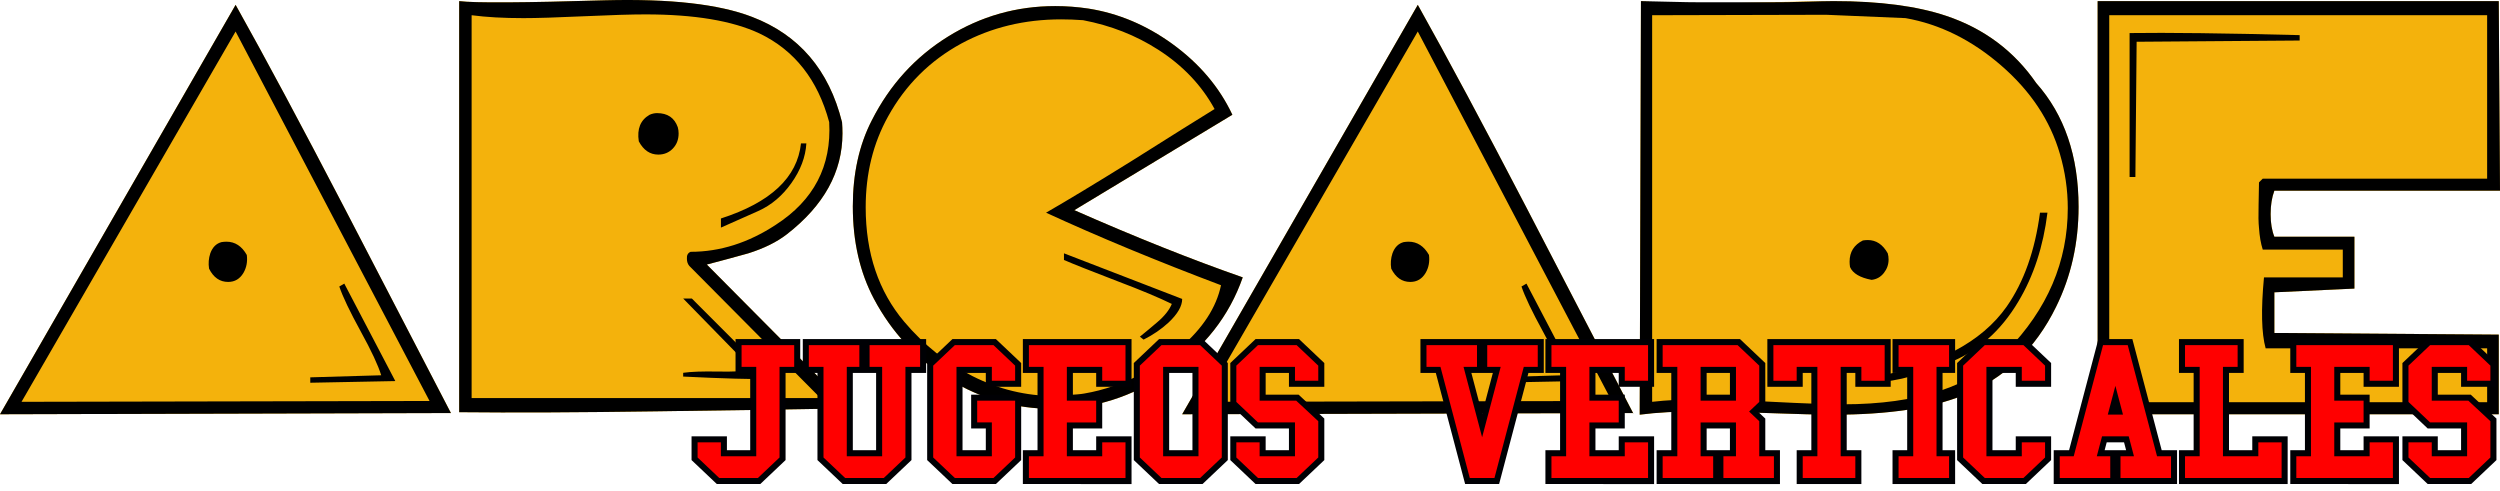
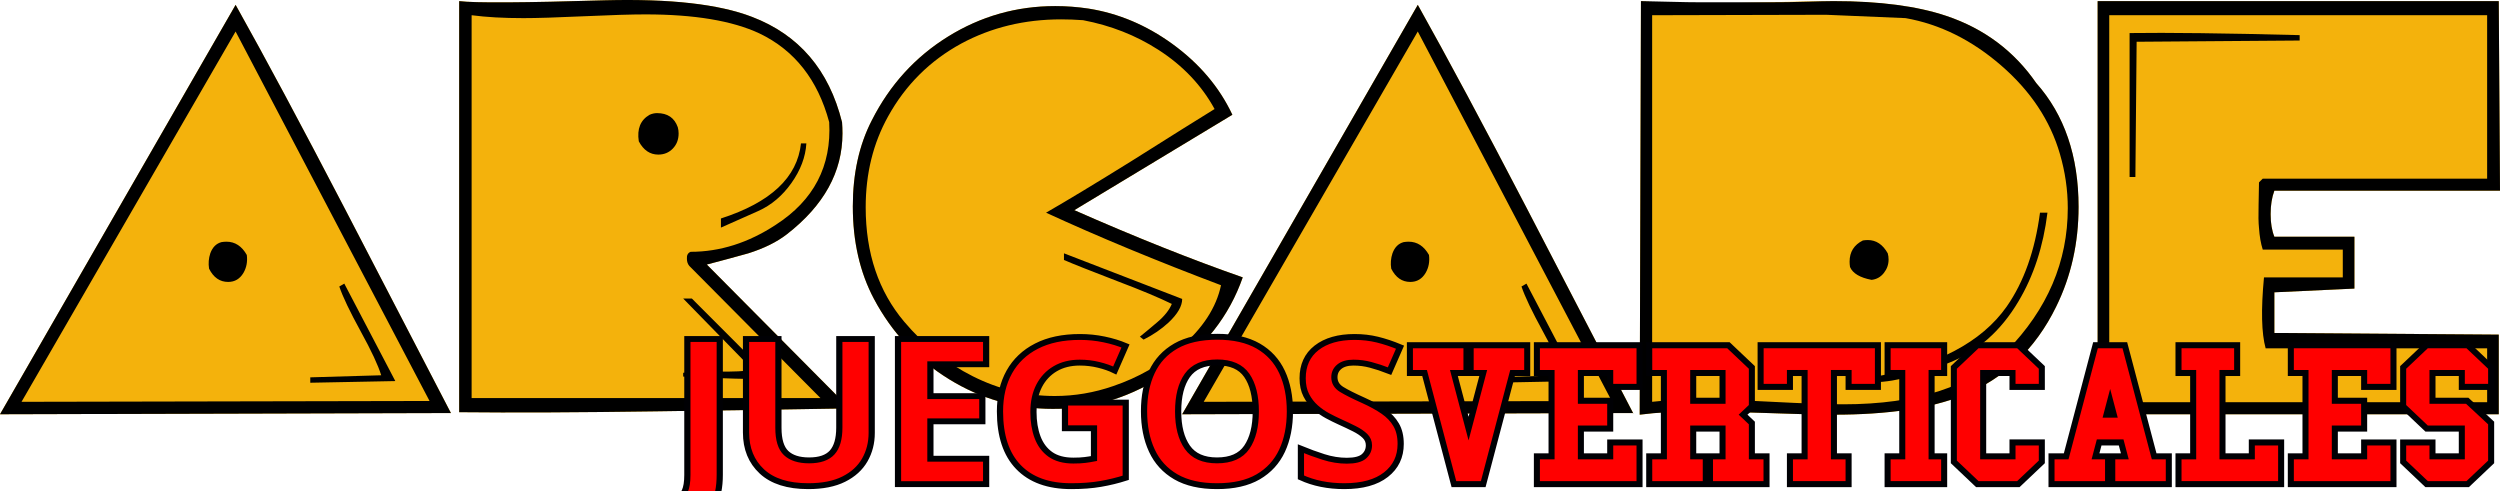
<svg xmlns="http://www.w3.org/2000/svg" enable-background="new 0 0 566.929 129.21" height="156.566" viewBox="0 0 558.831 109.596" width="798.33">
  <g fill="#f4b20c" transform="translate(-2.794 -20.5058)">
    <path d="m2.794 113.106 52.668-91.516c6.676 11.93 14.773 27.044 24.295 45.341l23.829 45.896zm55.17-35.605c.186 1.484-.062 2.813-.742 3.986-.804 1.362-1.947 2.04-3.431 2.04-1.854 0-3.277-.987-4.265-2.967-.185-1.174-.092-2.317.278-3.431.494-1.359 1.328-2.193 2.503-2.504.371-.061.742-.093 1.113-.093 1.916.002 3.431.992 4.544 2.969z" />
    <path d="m192.707 111.79c-14.467.252-28.935.473-43.403.663-17.313.25-31.935.313-43.867.189v-91.887c3.461.434 14.372.371 32.731-.185 14.464-.371 25.374.866 32.73 3.709 10.508 4.019 17.214 11.869 20.121 23.552.06.804.093 1.639.093 2.505 0 8.593-4.142 16.104-12.426 22.533-2.227 1.731-5.101 3.153-8.625 4.265-3.091.867-6.184 1.701-9.273 2.504zm-38.406-62.847c.123.433.186.897.186 1.391 0 1.36-.434 2.488-1.298 3.384-.866.896-1.947 1.344-3.245 1.344-1.855 0-3.308-.987-4.358-2.966-.433-2.782.371-4.759 2.411-5.934.557-.247 1.113-.371 1.669-.371 2.347 0 3.893 1.051 4.635 3.152zm21.124 56.298c-4.508.061-11.148-.126-19.919-.561v-.842c1.73-.249 4.326-.344 7.789-.279 3.461.061 6.057-.064 7.788-.373l-15.577-15.949 1.945.003zm7.619-52.681c-.185 3.029-1.298 5.98-3.337 8.854-2.041 2.875-4.513 4.96-7.418 6.259l-8.344 3.709v-2.041c11.126-3.584 17.091-9.18 17.895-16.782h1.204z" />
    <path d="m280.586 82.507c-3.029 8.655-8.576 15.732-16.643 21.234-8.066 5.5-16.675 8.22-25.823 8.158-8.284 0-16.01-2.21-23.181-6.629-7.171-4.42-12.765-10.4-16.783-17.941-3.152-5.935-4.729-12.825-4.729-20.677 0-7.356 1.421-13.783 4.266-19.286 4.017-7.913 9.689-14.141 17.014-18.684 7.326-4.544 15.314-6.815 23.969-6.815 2.472 0 4.945.186 7.418.556 6.675 1.052 12.918 3.679 18.729 7.88 6.058 4.39 10.538 9.676 13.444 15.856-7.85 4.761-19.626 11.868-35.326 21.326 13.6 5.999 26.149 11.006 37.645 15.022zm-13.536 4.823c0 1.608-1.02 3.37-3.06 5.285-1.608 1.483-3.462 2.75-5.563 3.802l-.835-.649c1.298-1.051 2.596-2.133 3.895-3.245 1.607-1.359 2.688-2.72 3.245-4.08-2.906-1.421-6.894-3.09-11.961-5.007-6.119-2.348-10.168-3.955-12.146-4.82v-1.486z" />
    <path d="m267.049 113.106 52.667-91.516c6.676 11.93 14.773 27.044 24.295 45.341l23.829 45.896zm55.17-35.605c.185 1.484-.063 2.813-.742 3.986-.805 1.362-1.947 2.04-3.432 2.04-1.854 0-3.276-.987-4.266-2.967-.186-1.174-.093-2.317.278-3.431.494-1.359 1.329-2.193 2.504-2.504.371-.061.742-.093 1.112-.093 1.917.002 3.433.992 4.546 2.969zm33.195 28.188-19.01.371v-1.206l15.857-.463c-.682-2.226-2.195-5.472-4.545-9.736-2.473-4.512-4.079-7.882-4.821-10.106l1.112-.649z" />
    <path d="m462.414 89.046c-4.636 9.501-11.623 16.133-20.955 19.896-7.109 2.837-16.69 4.256-28.745 4.256-3.276 0-8.283-.125-15.02-.371-6.738-.247-11.746-.371-15.022-.371-5.067 0-9.518.247-13.351.742l.278-92.443c3.709.371 7.941.557 12.701.557 3.276 0 8.314-.093 15.115-.278 6.799-.186 11.869-.278 15.205-.278 10.323 0 18.762 1.111 25.313 3.331 8.406 2.838 15.083 7.834 20.028 14.992 6.306 7.094 9.457 16.317 9.457 27.667.001 8.082-1.667 15.516-5.004 22.3zm-37.646-11.916c.124.434.186.896.186 1.392 0 1.112-.356 2.117-1.066 3.013-.711.896-1.622 1.407-2.735 1.529-2.597-.492-4.204-1.451-4.821-2.873-.063-.433-.093-.834-.093-1.205 0-2.164.988-3.74 2.967-4.73.371-.061.742-.092 1.113-.092 1.853 0 3.337.989 4.449 2.966zm35.699-9.087c-.928 7.543-3.093 14.157-6.491 19.842-3.957 6.677-9.212 11.282-15.764 13.816-3.648 1.421-6.338 2.379-8.065 2.874-3.029.866-5.874 1.328-8.531 1.392l-.464-1.113c14.525-2.535 24.603-7.82 30.228-15.855 3.832-5.501 6.306-12.485 7.418-20.955h1.669z" />
    <path d="m561.625 63.129h-50.44c-.557 1.498-.835 3.246-.835 5.241 0 1.997.278 3.68.835 5.053h17.895v11.589l-17.895.835v9.087l50.162.371v17.802h-89.662v-92.352h89.662zm-44.785-33.566-36.439.278-.278 30.228h-1.297v-32.174c8.529-.122 21.2.033 38.015.464v1.204z" />
  </g>
  <g transform="translate(-2.794 -20.5058)">
    <path d="m2.794 113.106 52.668-91.516c6.676 11.93 14.773 27.044 24.295 45.341l23.829 45.896zm96.018-2.968-43.354-82.589-47.852 82.775zm-40.848-32.637c.186 1.484-.062 2.813-.742 3.986-.804 1.362-1.947 2.04-3.431 2.04-1.854 0-3.277-.987-4.265-2.967-.185-1.174-.092-2.317.278-3.431.494-1.359 1.328-2.193 2.503-2.504.371-.061.742-.093 1.113-.093 1.916.002 3.431.992 4.544 2.969zm33.195 28.188-19.009.371v-1.206l15.855-.463c-.681-2.226-2.195-5.472-4.543-9.736-2.473-4.512-4.08-7.882-4.822-10.106l1.113-.649z" />
    <path d="m192.707 111.79c-14.467.252-28.935.473-43.403.663-17.313.25-31.935.313-43.867.189v-91.887c3.461.434 14.372.371 32.731-.185 14.464-.371 25.374.866 32.73 3.709 10.508 4.019 17.214 11.869 20.121 23.552.06.804.093 1.639.093 2.505 0 8.593-4.142 16.104-12.426 22.533-2.227 1.731-5.101 3.153-8.625 4.265-3.091.867-6.184 1.701-9.273 2.504zm-4.562-63.988c-2.536-9.446-7.728-16.053-15.578-19.819-6.059-2.839-14.557-4.26-25.499-4.26-3.029 0-7.603.138-13.723.417s-10.632.418-13.538.418c-4.45 0-8.314-.216-11.59-.649v85.581h77.979l-29.326-29.55c-.354-.432-.529-.957-.529-1.575-.062-.803.217-1.327.835-1.573 6.551 0 12.888-2.007 19.008-6.022 8.529-5.493 12.517-13.151 11.961-22.968zm-33.844 1.141c.123.433.186.897.186 1.391 0 1.36-.434 2.488-1.298 3.384-.866.896-1.947 1.344-3.245 1.344-1.855 0-3.308-.987-4.358-2.966-.433-2.782.371-4.759 2.411-5.934.557-.247 1.113-.371 1.669-.371 2.347 0 3.893 1.051 4.635 3.152zm21.124 56.298c-4.508.061-11.148-.126-19.919-.561v-.842c1.73-.249 4.326-.344 7.789-.279 3.461.061 6.057-.064 7.788-.373l-15.577-15.949 1.945.003zm7.619-52.681c-.185 3.029-1.298 5.98-3.337 8.854-2.041 2.875-4.513 4.96-7.418 6.259l-8.344 3.709v-2.041c11.126-3.584 17.091-9.18 17.895-16.782h1.204z" />
    <path d="m280.586 82.507c-3.029 8.655-8.576 15.732-16.643 21.234-8.066 5.5-16.675 8.22-25.823 8.158-8.284 0-16.01-2.21-23.181-6.629-7.171-4.42-12.765-10.4-16.783-17.941-3.152-5.935-4.729-12.825-4.729-20.677 0-7.356 1.421-13.783 4.266-19.286 4.017-7.913 9.689-14.141 17.014-18.684 7.326-4.544 15.314-6.815 23.969-6.815 2.472 0 4.945.186 7.418.556 6.675 1.052 12.918 3.679 18.729 7.88 6.058 4.39 10.538 9.676 13.444 15.856-7.85 4.761-19.626 11.868-35.326 21.326 13.6 5.999 26.149 11.006 37.645 15.022zm-4.855 1.756c-14.334-5.404-27.371-10.81-39.108-16.213 4.824-2.779 11.164-6.61 19.021-11.493 9.401-5.931 15.618-9.824 18.649-11.679-2.906-5.319-7.11-9.742-12.612-13.269-5.008-3.217-10.604-5.413-16.785-6.59-1.669-.122-3.308-.185-4.915-.185-8.161 0-15.58 1.793-22.256 5.377-7.048 3.834-12.521 9.273-16.415 16.32-3.337 5.997-5.006 12.765-5.006 20.306 0 10.262 2.873 18.792 8.618 25.591 4.388 5.193 9.5 9.256 15.339 12.193 5.838 2.936 11.94 4.404 18.306 4.404 4.448 0 8.804-.74 13.067-2.219 5.623-1.908 10.628-4.773 15.015-8.593 5.004-4.309 8.029-8.961 9.082-13.95zm-8.681 3.067c0 1.608-1.02 3.37-3.06 5.285-1.608 1.483-3.462 2.75-5.563 3.802l-.835-.649c1.298-1.051 2.596-2.133 3.895-3.245 1.607-1.359 2.688-2.72 3.245-4.08-2.906-1.421-6.894-3.09-11.961-5.007-6.119-2.348-10.168-3.955-12.146-4.82v-1.486z" />
    <path d="m267.049 113.106 52.667-91.516c6.676 11.93 14.773 27.044 24.295 45.341l23.829 45.896zm96.018-2.968-43.355-82.589-47.852 82.775zm-40.848-32.637c.185 1.484-.063 2.813-.742 3.986-.805 1.362-1.947 2.04-3.432 2.04-1.854 0-3.276-.987-4.266-2.967-.186-1.174-.093-2.317.278-3.431.494-1.359 1.329-2.193 2.504-2.504.371-.061.742-.093 1.112-.093 1.917.002 3.433.992 4.546 2.969zm33.195 28.188-19.01.371v-1.206l15.857-.463c-.682-2.226-2.195-5.472-4.545-9.736-2.473-4.512-4.079-7.882-4.821-10.106l1.112-.649z" />
    <path d="m462.414 89.046c-4.636 9.501-11.623 16.133-20.955 19.896-7.109 2.837-16.69 4.256-28.745 4.256-3.276 0-8.283-.125-15.02-.371-6.738-.247-11.746-.371-15.022-.371-5.067 0-9.518.247-13.351.742l.278-92.443c5.184.078 8.987.264 13.748.264 3.275 0 7.342-.016 14.429 0 6.801.014 11.509-.264 14.845-.264 10.323 0 18.762 1.111 25.313 3.331 8.406 2.838 15.083 7.834 20.028 14.992 6.306 7.094 9.457 16.317 9.457 27.667 0 8.083-1.668 15.517-5.005 22.301zm.835-34.141c-2.165-7.463-6.538-14.048-13.12-19.753-6.584-5.705-13.709-9.238-21.373-10.595l-17.76-.747-38.894.098v86.415c3.214-.37 6.862-.556 10.94-.556 3.462 0 8.747.186 15.856.556 7.107.371 12.425.557 15.948.557 16.504 0 28.682-3.978 36.532-11.935 9.088-9.313 13.631-19.954 13.631-31.921.001-4.07-.588-8.109-1.76-12.119zm-38.481 22.225c.124.434.186.896.186 1.392 0 1.112-.356 2.117-1.066 3.013-.711.896-1.622 1.407-2.735 1.529-2.597-.492-4.204-1.451-4.821-2.873-.063-.433-.093-.834-.093-1.205 0-2.164.988-3.74 2.967-4.73.371-.061.742-.092 1.113-.092 1.853 0 3.337.989 4.449 2.966zm35.699-9.087c-.928 7.543-3.093 14.157-6.491 19.842-3.957 6.677-9.212 11.282-15.764 13.816-3.648 1.421-6.338 2.379-8.065 2.874-3.029.866-5.874 1.328-8.531 1.392l-.464-1.113c14.525-2.535 24.603-7.82 30.228-15.855 3.832-5.501 6.306-12.485 7.418-20.955h1.669z" />
    <path d="m561.625 63.129h-50.44c-.557 1.498-.835 3.246-.835 5.241 0 1.997.278 3.68.835 5.053h17.895v11.589l-17.895.835v9.087l50.162.371v17.802h-89.662v-92.352h89.662zm-2.874 47.288v-12.052h-49.514c-.927-3.339-1.053-8.624-.37-15.857h17.616v-6.211h-17.891c-.435-1.359-.714-2.967-.839-4.822-.126-1.174-.154-2.875-.093-5.1.061-2.472.093-4.172.093-5.1l.835-.835h50.162v-36.531h-84.471v86.508zm-41.911-80.854-36.439.278-.278 30.228h-1.297v-32.174c8.529-.122 21.2.033 38.015.464v1.204z" />
  </g>
  <g fill="#f00" stroke="#000004" stroke-width="1.35">
-     <g transform="translate(-48.08897 -10.81945)">
-       <path d="m209.904 109.026v3.105h6.555v-18.629h-3.278v-6.21h13.111v6.21h-3.278v19.871l-5.244 4.968h-9.178l-5.244-4.968v-4.347z" />
-       <path d="m228.213 87.292h12.643v6.21h-2.809v18.629h6.555v-18.629h-2.809v-6.21h12.643v6.21h-3.278v19.871l-5.244 4.968h-9.178l-5.244-4.968v-19.871h-3.278z" />
-       <path d="m261.258 118.341-5.244-4.968v-21.113l5.244-4.968h9.178l5.244 4.968v4.347h-6.555v-3.105h-6.555v18.629h6.555v-6.21h-3.278v-6.21h9.833v13.661l-5.244 4.968z" />
-       <path d="m277.406 118.341v-6.21h3.278v-18.629h-3.278v-6.21h22.944v9.315h-6.555v-3.105h-6.555v6.21h6.555v6.21h-6.555v6.21h6.555v-3.105h6.555v9.315z" />
-       <path d="m307.448 118.341-5.244-4.968v-21.113l5.244-4.968h9.178l5.244 4.968v21.113l-5.244 4.968zm1.311-6.21h6.555v-18.629h-6.555z" />
-       <path d="m323.774 109.026h6.555v3.105h6.555v-6.21h-7.866l-5.244-4.968v-8.694l5.244-4.968h9.178l5.244 4.968v4.347h-6.555v-3.105h-6.555v6.21h7.773l5.338 4.968v8.694l-5.244 4.968h-9.178l-5.244-4.968z" />
-     </g>
-     <g transform="translate(-98.08897 -10.81945)">
-       <path d="m416.277 87.292h12.643v6.21h-2.809l3.278 12.419 3.278-12.419h-2.809v-6.21h12.643v6.21h-3.278l-6.555 24.839h-6.555l-6.555-24.839h-3.278z" />
-       <path d="m444.214 118.341v-6.21h3.278v-18.629h-3.278v-6.21h22.944v9.315h-6.555v-3.105h-6.555v6.21h6.555v6.21h-6.555v6.21h6.555v-3.105h6.555v9.315z" />
-       <path d="m469.071 118.341v-6.21h3.278v-18.629h-3.278v-6.21h17.7l5.244 4.968v8.694l-1.967 1.863 1.967 1.863v7.452h3.278v6.21h-12.643v-6.21h2.809v-6.21h-6.555v6.21h2.809v6.21zm9.833-18.629h6.555v-6.21h-6.555z" />
-       <path d="m500.38 118.341v-6.21h3.278v-18.629h-3.278v3.105h-6.555v-9.315h26.222v9.315h-6.555v-3.105h-3.278v18.629h3.278v6.21z" />
-       <path d="m521.804 118.341v-6.21h3.278v-18.629h-3.278v-6.21h12.643v6.21h-2.809v18.629h2.809v6.21z" />
-       <path d="m541.482 118.341-5.244-4.968v-21.113l5.244-4.968h9.178l5.244 4.968v4.347h-6.555v-3.105h-6.555v18.629h6.555v-3.105h6.555v4.347l-5.244 4.968z" />
-       <path d="m557.835 118.341v-6.21h3.278l6.555-24.839h6.555l6.555 24.839h3.278v6.21h-12.643v-6.21h2.809l-.819-3.105h-4.917l-.819 3.105h2.809v6.21zm13.111-18.629-.819 3.105h1.639z" />
-       <path d="m585.835 118.341v-6.21h3.278v-18.629h-3.278v-6.21h13.111v6.21h-3.278v18.629h6.555v-3.105h6.555v9.315z" />
-       <path d="m610.714 118.341v-6.21h3.278v-18.629h-3.278v-6.21h22.944v9.315h-6.555v-3.105h-6.555v6.21h6.555v6.21h-6.555v6.21h6.555v-3.105h6.555v9.315z" />
-       <path d="m635.783 109.026h6.555v3.105h6.555v-6.21h-7.866l-5.244-4.968v-8.694l5.244-4.968h9.178l5.244 4.968v4.347h-6.555v-3.105h-6.555v6.21h7.773l5.338 4.968v8.694l-5.244 4.968h-9.178l-5.244-4.968z" />
+     <text font-family="College" font-size="46.667" font-weight="bold" letter-spacing="-2.45" transform="matrix(1.027455 0 0 .9732789 31.71103 -10.81945)" x="114.478" y="122.304">
+       <tspan fill="#f00" font-size="46.667" stroke="#000004" stroke-width="1.35" x="114.478" y="122.304">JUEGOS</tspan>
+     </text>
+     <g transform="translate(-211.489 -9.419453)">
+       <path d="m526.648 86.588h12.643v6.21h-2.809l3.278 12.419 3.278-12.419h-2.809v-6.21h12.643v6.21h-3.278l-6.555 24.839h-6.555l-6.555-24.839h-3.278z" />
+       <path d="m555.035 117.636v-6.21h3.278v-18.629h-3.278v-6.21h22.944v9.315h-6.555v-3.105h-6.555v6.21h6.555v6.21h-6.555v6.21h6.555v-3.105h6.555v9.315z" />
+       <path d="m580.144 117.636v-6.21h3.278v-18.629h-3.278v-6.21h17.7l5.244 4.968v8.694l-1.967 1.863 1.967 1.863v7.452h3.278v6.21h-12.643v-6.21h2.809v-6.21h-6.555v6.21h2.809v6.21zm9.833-18.629h6.555v-6.21h-6.555z" />
+       <path d="m611.598 117.636v-6.21h3.278v-18.629h-3.278v3.105h-6.555v-9.315h26.222v9.315h-6.555v-3.105h-3.278v18.629h3.278v6.21z" />
+       <path d="m633.429 117.636v-6.21h3.278v-18.629h-3.278v-6.21h12.643v6.21h-2.809v18.629h2.809v6.21z" />
+       <path d="m653.481 117.636-5.244-4.968v-21.113l5.244-4.968h9.178l5.244 4.968v4.347h-6.555v-3.105h-6.555v18.629h6.555v-3.105h6.555v4.347l-5.244 4.968z" />
+       <path d="m670.068 117.636v-6.21h3.278l6.555-24.839h6.555l6.555 24.839h3.278v6.21h-12.643v-6.21h2.809l-.819-3.105h-4.917l-.819 3.105h2.809v6.21zm13.111-18.629-.819 3.105h1.639z" />
+       <path d="m698.455 117.636v-6.21h3.278v-18.629h-3.278v-6.21h13.111v6.21h-3.278v18.629h6.555v-3.105h6.555v9.315z" />
+       <path d="m723.564 117.636v-6.21h3.278v-18.629h-3.278v-6.21h22.944v9.315h-6.555v-3.105h-6.555v6.21h6.555v6.21h-6.555v6.21h6.555v-3.105h6.555v9.315z" />
+       <path d="m748.673 108.322h6.555v3.105h6.555v-6.21h-7.866l-5.244-4.968v-8.694l5.244-4.968h9.178l5.244 4.968v4.347h-6.555v-3.105h-6.555v6.21h7.773l5.338 4.968v8.694l-5.244 4.968h-9.178l-5.244-4.968z" />
    </g>
  </g>
</svg>
